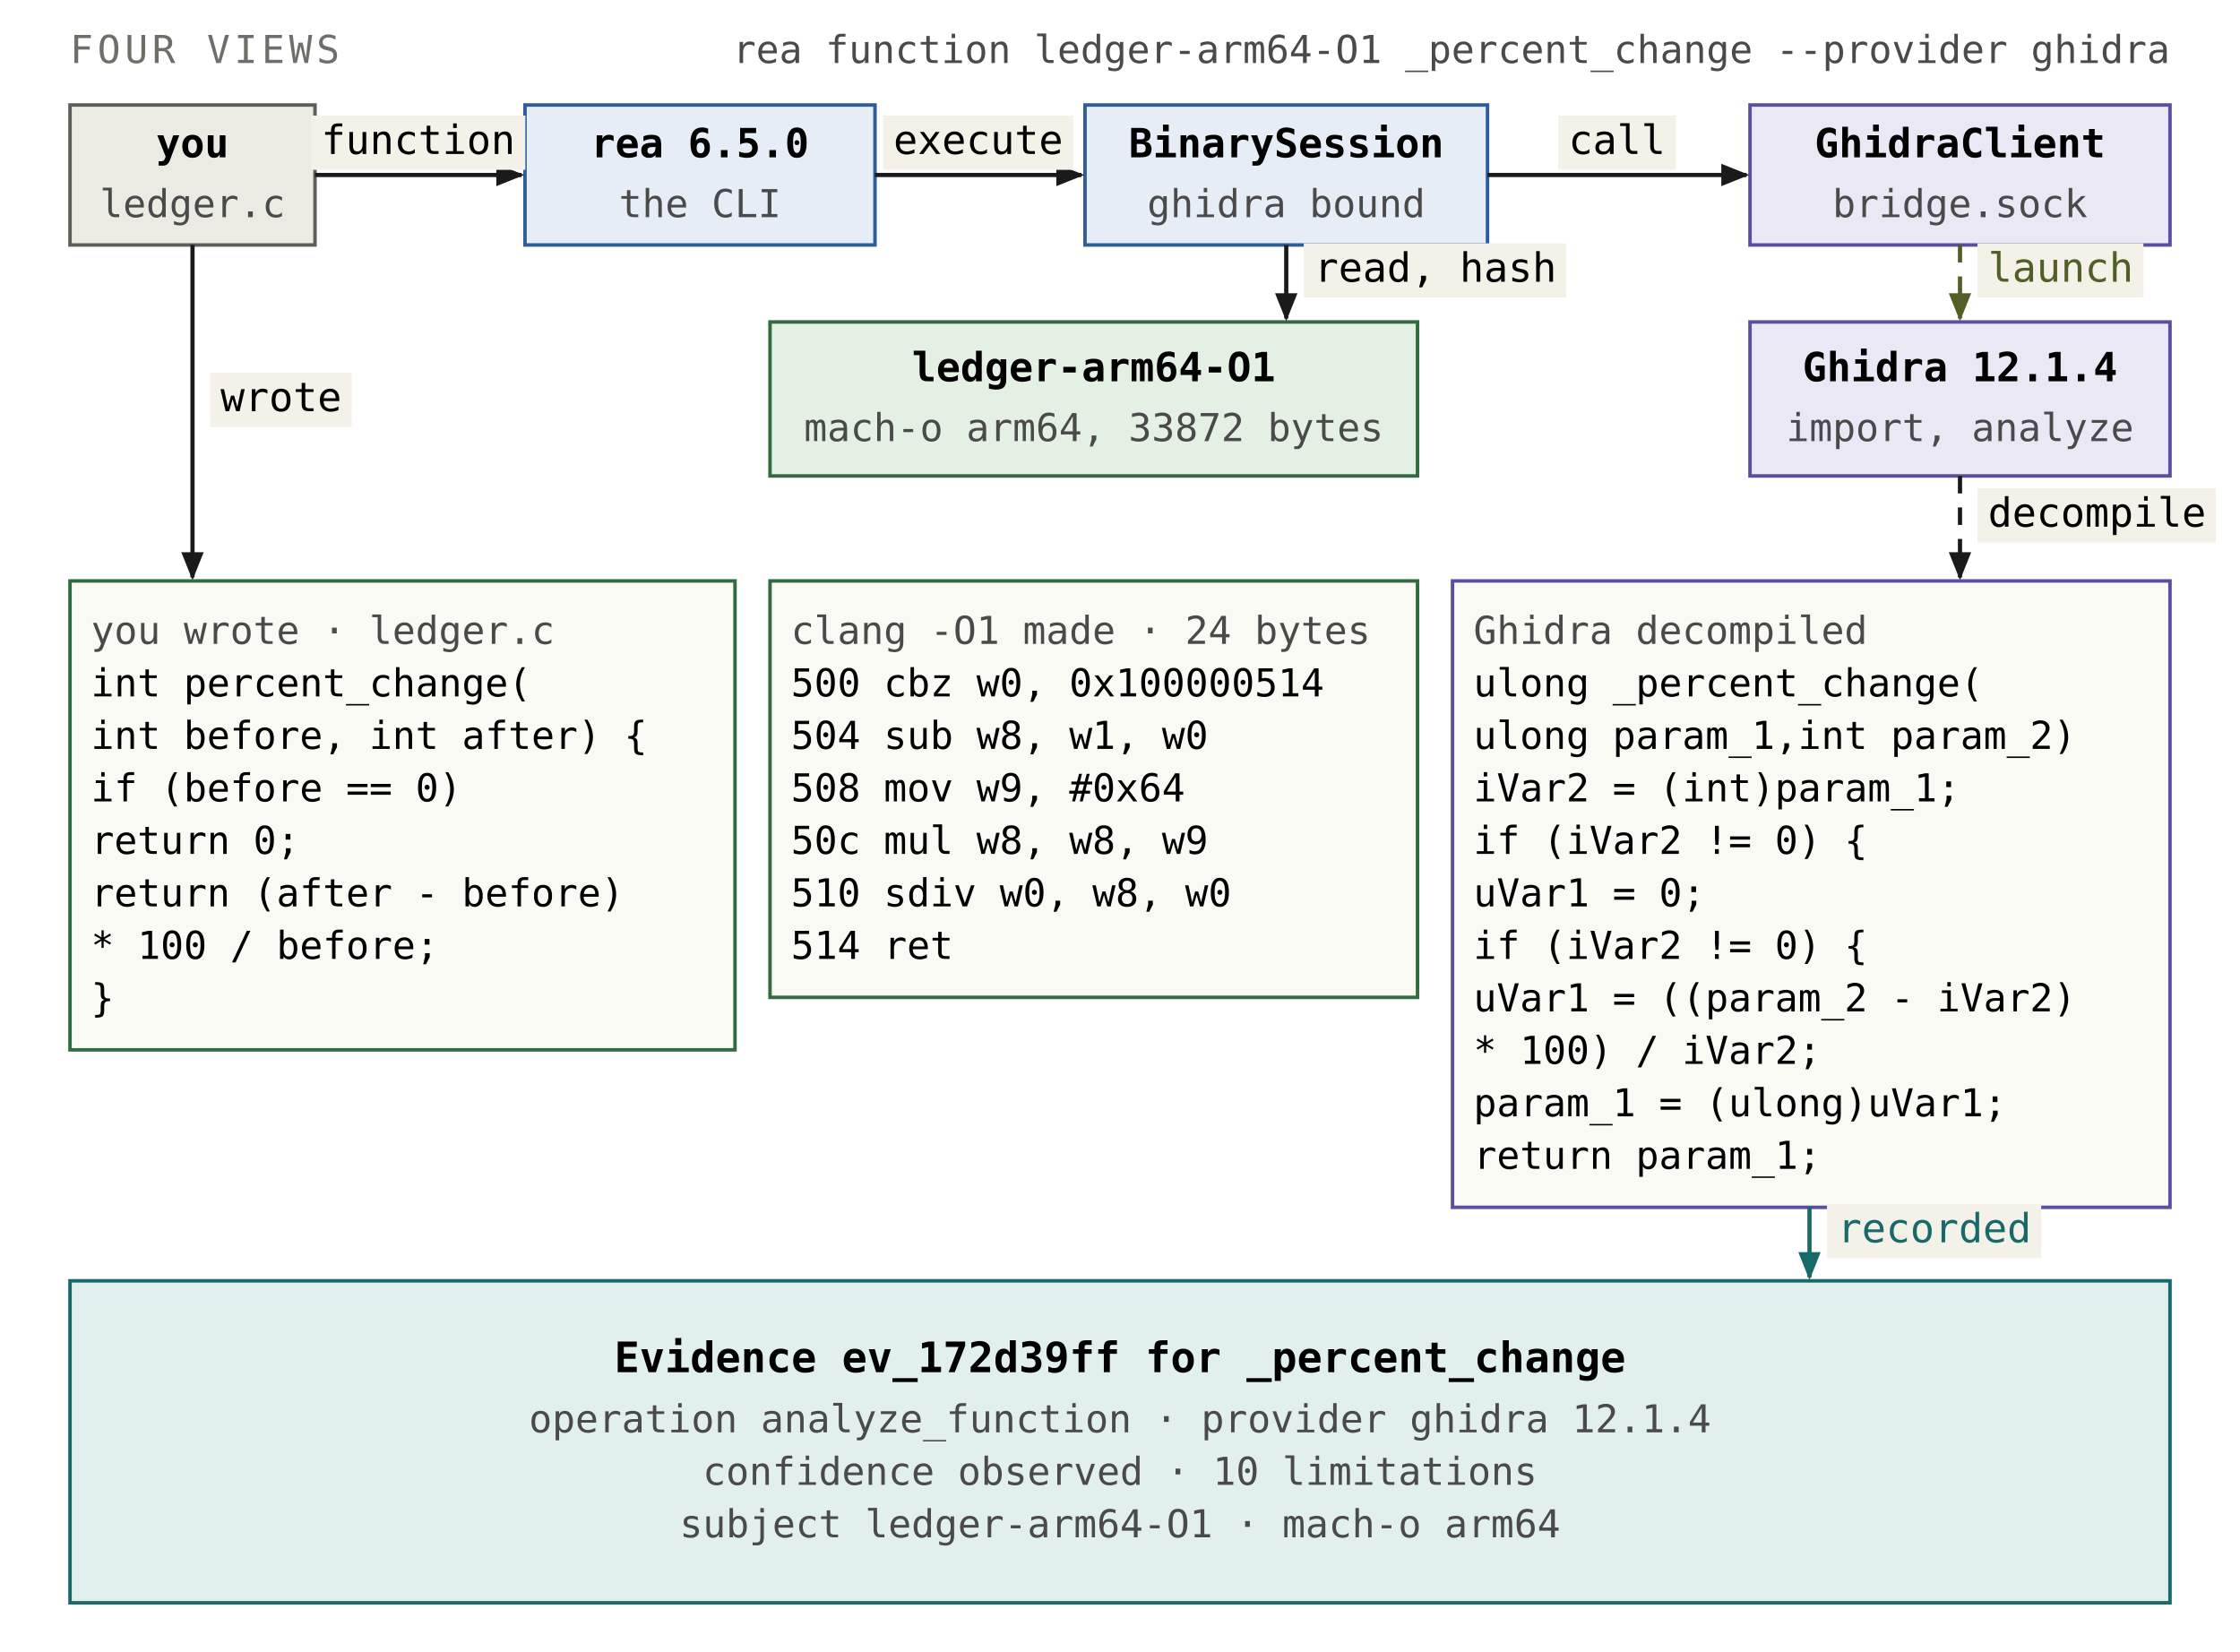
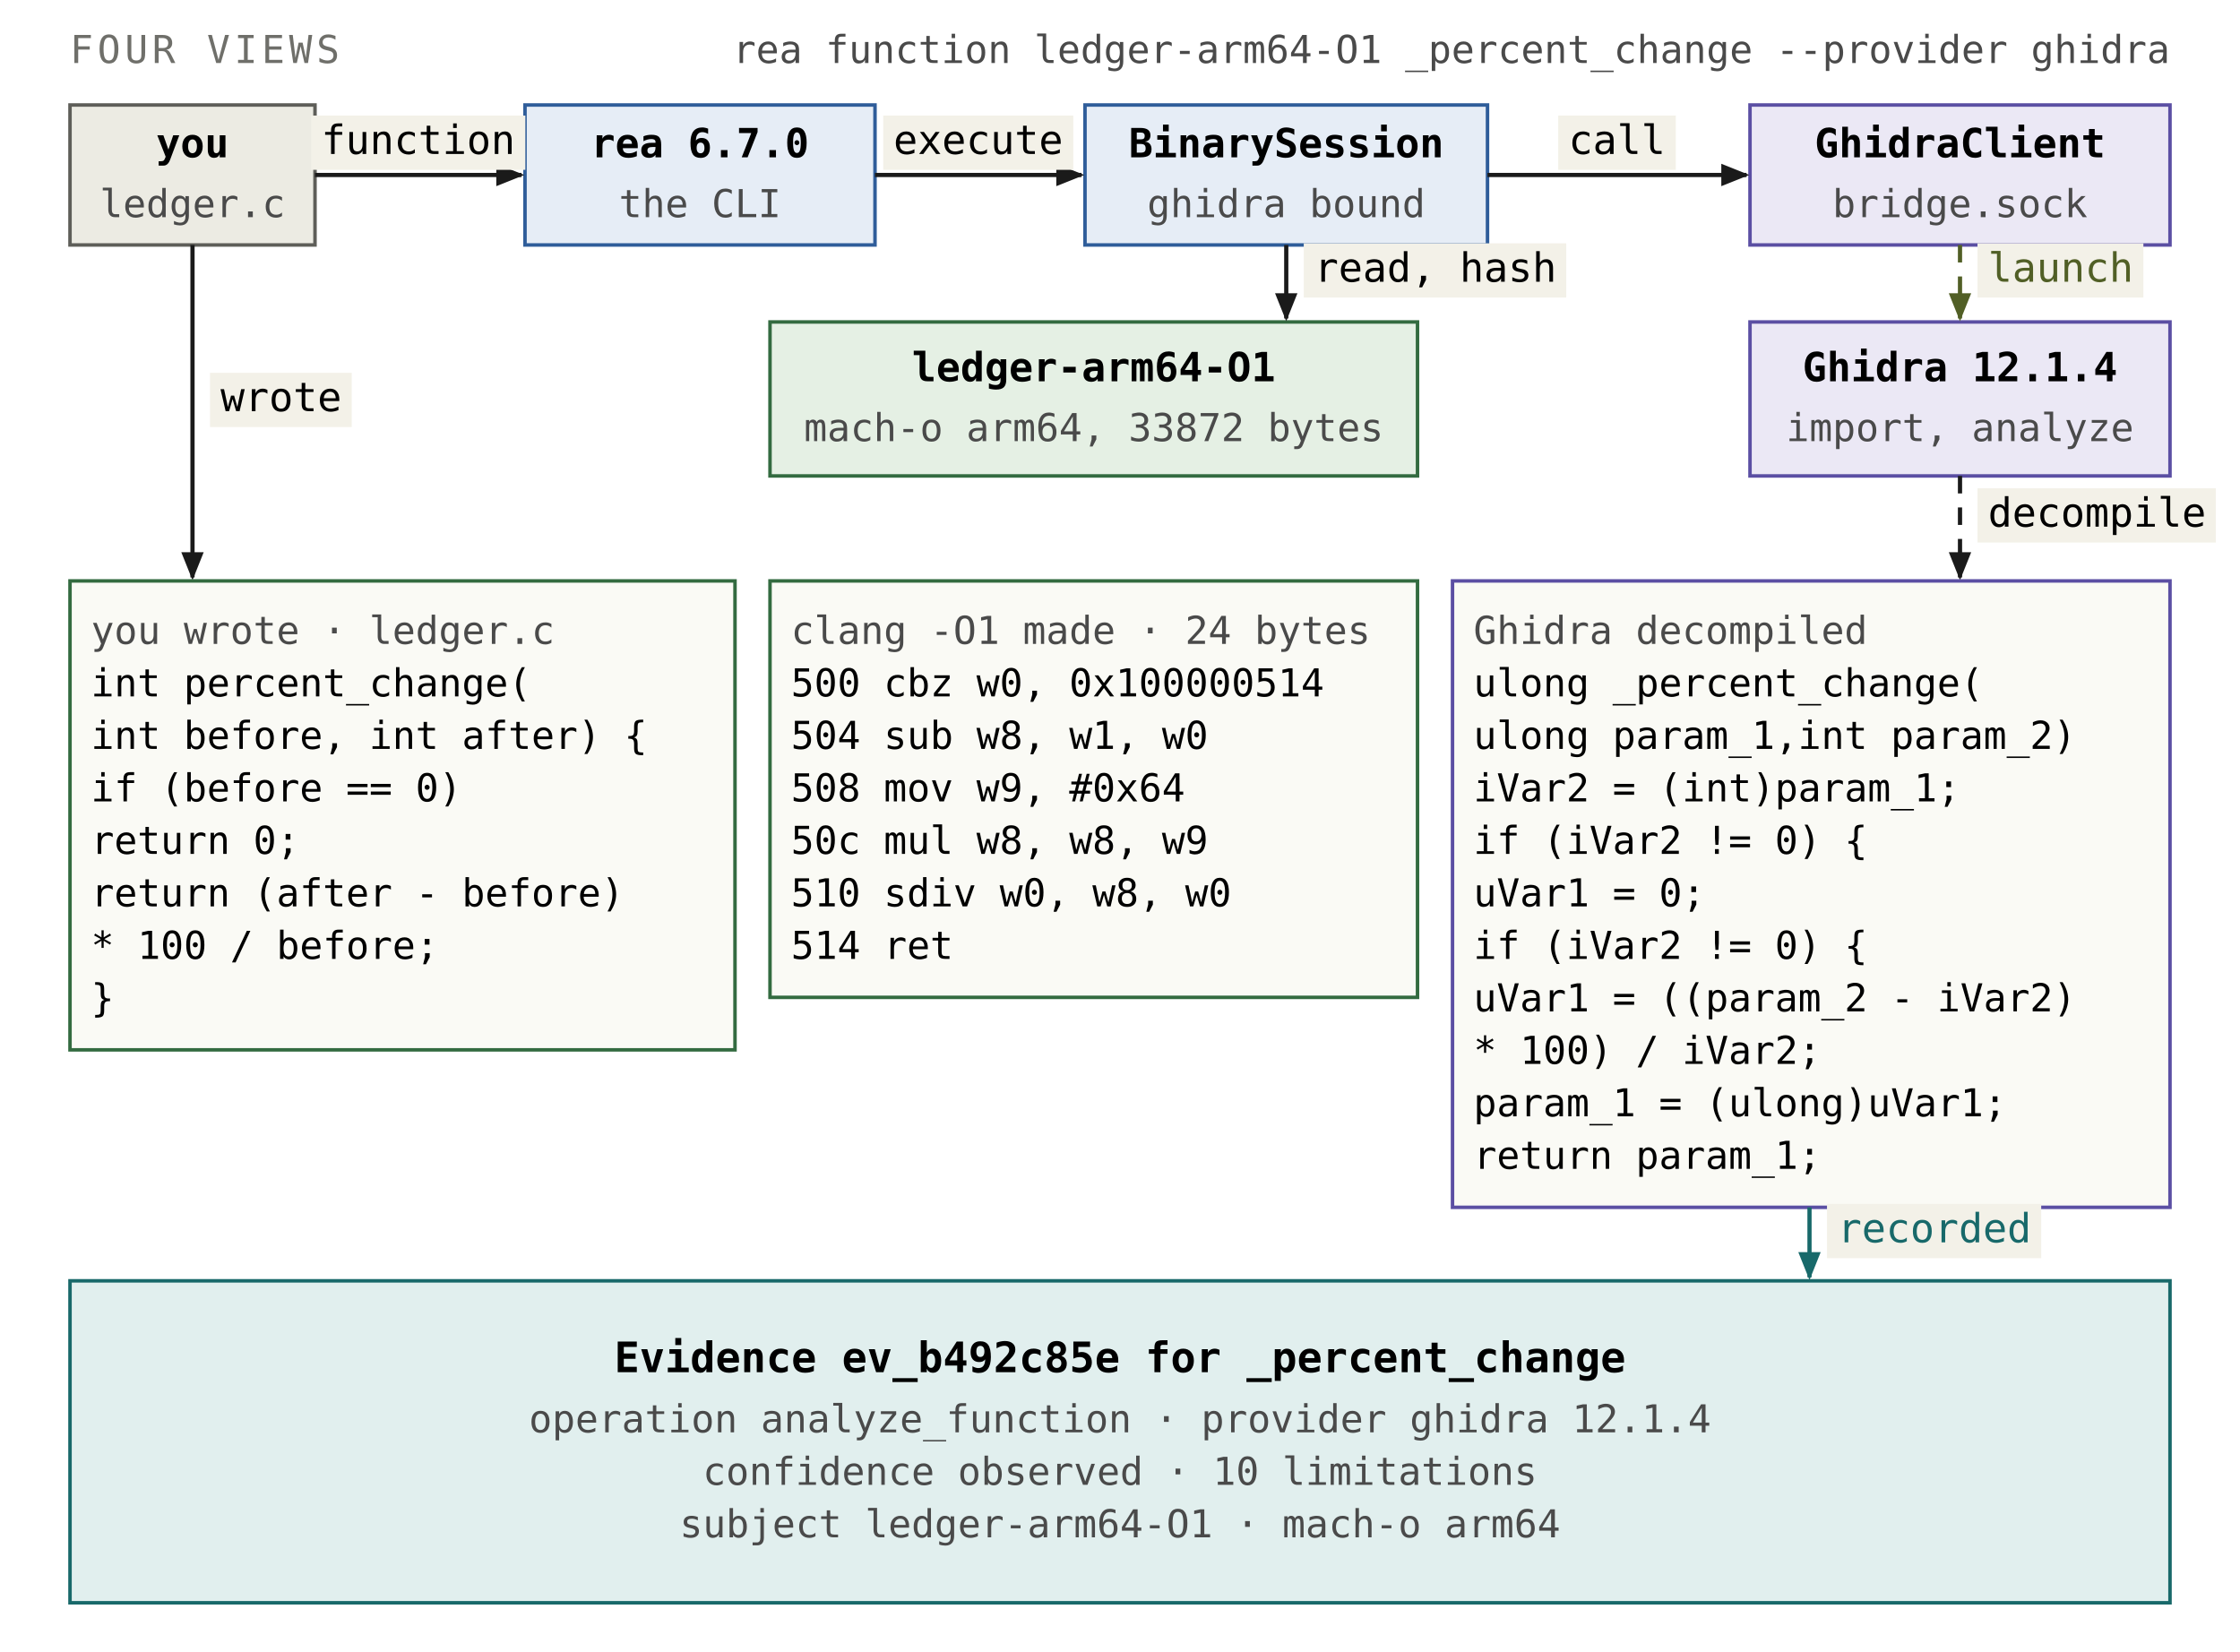
<svg xmlns="http://www.w3.org/2000/svg" viewBox="0 0 640 472" role="img" aria-labelledby="plate-rea-investigation-title plate-rea-investigation-desc" font-family="JetBrains Mono, ui-monospace, monospace">
  <defs>
    <marker id="plate-rea-investigation-head-ink" viewBox="0 0 10 10" refX="9" refY="5" markerWidth="8" markerHeight="8" markerUnits="userSpaceOnUse" orient="auto-start-reverse">
      <path d="M0 1 L10 5 L0 9 z" fill="var(--m-ink, #1a1a1a)" />
    </marker>
    <marker id="plate-rea-investigation-head-olive" viewBox="0 0 10 10" refX="9" refY="5" markerWidth="8" markerHeight="8" markerUnits="userSpaceOnUse" orient="auto-start-reverse">
      <path d="M0 1 L10 5 L0 9 z" fill="var(--m-olive-ink, #515f26)" />
    </marker>
    <marker id="plate-rea-investigation-head-teal" viewBox="0 0 10 10" refX="9" refY="5" markerWidth="8" markerHeight="8" markerUnits="userSpaceOnUse" orient="auto-start-reverse">
      <path d="M0 1 L10 5 L0 9 z" fill="var(--m-teal-ink, #18696a)" />
    </marker>
  </defs>
  <text x="20" y="18" font-size="11" letter-spacing="1.2" fill="var(--m-ink-mute, #6f6f6a)">FOUR VIEWS</text>
  <text x="620" y="18" font-size="11" text-anchor="end" fill="var(--m-ink-soft, #4a4a4a)">rea function ledger-arm64-O1 _percent_change --provider ghidra</text>
  <rect x="20" y="30" width="70" height="40" fill="var(--m-grey-fill, #ecebe3)" stroke="var(--m-grey-ink, #5e5e59)" />
  <text x="55" y="44.95" font-size="11.5" text-anchor="middle" font-weight="700">you</text>
  <text x="55" y="62.05" font-size="11" text-anchor="middle" class="m-serif" fill="var(--m-ink-soft, #4a4a4a)">ledger.c</text>
  <rect x="150" y="30" width="100" height="40" fill="var(--m-blue-fill, #e6edf6)" stroke="var(--m-blue-ink, #2f5d9a)" />
-   <text x="200" y="44.95" font-size="11.5" text-anchor="middle" font-weight="700">rea 6.5.0</text>
+   <text x="200" y="44.95" font-size="11.5" text-anchor="middle" font-weight="700">rea 6.7.0</text>
  <text x="200" y="62.05" font-size="11" text-anchor="middle" class="m-serif" fill="var(--m-ink-soft, #4a4a4a)">the CLI</text>
  <rect x="310" y="30" width="115" height="40" fill="var(--m-blue-fill, #e6edf6)" stroke="var(--m-blue-ink, #2f5d9a)" />
  <text x="367.5" y="44.95" font-size="11.5" text-anchor="middle" font-weight="700">BinarySession</text>
  <text x="367.5" y="62.05" font-size="11" text-anchor="middle" class="m-serif" fill="var(--m-ink-soft, #4a4a4a)">ghidra bound</text>
  <rect x="500" y="30" width="120" height="40" fill="var(--m-violet-fill, #ebe8f5)" stroke="var(--m-violet-ink, #5b4fa3)" />
  <text x="560" y="44.95" font-size="11.5" text-anchor="middle" font-weight="700">GhidraClient</text>
  <text x="560" y="62.05" font-size="11" text-anchor="middle" class="m-serif" fill="var(--m-ink-soft, #4a4a4a)">bridge.sock</text>
  <line x1="90" y1="50" x2="149" y2="50" stroke="var(--m-ink, #1a1a1a)" stroke-width="1.2" marker-end="url(#plate-rea-investigation-head-ink)" />
  <rect class="m-knock" x="88.9" y="33.03" width="61.2" height="15.5" fill="var(--m-panel, #f3f1e8)" />
  <text x="119.5" y="44" font-size="11.5" text-anchor="middle">function</text>
  <line x1="250" y1="50" x2="309" y2="50" stroke="var(--m-ink, #1a1a1a)" stroke-width="1.2" marker-end="url(#plate-rea-investigation-head-ink)" />
  <rect class="m-knock" x="252.35" y="33.03" width="54.3" height="15.5" fill="var(--m-panel, #f3f1e8)" />
  <text x="279.5" y="44" font-size="11.5" text-anchor="middle">execute</text>
  <line x1="425" y1="50" x2="499" y2="50" stroke="var(--m-ink, #1a1a1a)" stroke-width="1.2" marker-end="url(#plate-rea-investigation-head-ink)" />
  <rect class="m-knock" x="445.2" y="33.03" width="33.6" height="15.5" fill="var(--m-panel, #f3f1e8)" />
  <text x="462" y="44" font-size="11.5" text-anchor="middle">call</text>
  <rect x="500" y="92" width="120" height="44" fill="var(--m-violet-fill, #ebe8f5)" stroke="var(--m-violet-ink, #5b4fa3)" />
  <text x="560" y="108.95" font-size="11.5" text-anchor="middle" font-weight="700">Ghidra 12.1.4</text>
  <text x="560" y="126.05" font-size="11" text-anchor="middle" class="m-serif" fill="var(--m-ink-soft, #4a4a4a)">import, analyze</text>
  <line x1="560" y1="70" x2="560" y2="91" stroke="var(--m-olive-ink, #515f26)" stroke-width="1.2" stroke-dasharray="5 4" marker-end="url(#plate-rea-investigation-head-olive)" />
  <rect class="m-knock" x="565" y="69.53" width="47.4" height="15.5" fill="var(--m-panel, #f3f1e8)" />
  <text x="568" y="80.5" font-size="11.5" fill="var(--m-olive-ink, #515f26)">launch</text>
  <rect x="220" y="92" width="185" height="44" fill="var(--m-green-fill, #e5f0e4)" stroke="var(--m-green-ink, #336b40)" />
  <text x="312.5" y="108.95" font-size="11.5" text-anchor="middle" font-weight="700">ledger-arm64-O1</text>
  <text x="312.5" y="126.05" font-size="11" text-anchor="middle" class="m-serif" fill="var(--m-ink-soft, #4a4a4a)">mach-o arm64, 33872 bytes</text>
  <line x1="367.5" y1="70" x2="367.5" y2="91" stroke="var(--m-ink, #1a1a1a)" stroke-width="1.2" marker-end="url(#plate-rea-investigation-head-ink)" />
  <rect class="m-knock" x="372.5" y="69.53" width="75" height="15.5" fill="var(--m-panel, #f3f1e8)" />
  <text x="375.5" y="80.5" font-size="11.5">read, hash</text>
  <line x1="55" y1="70" x2="55" y2="165" stroke="var(--m-ink, #1a1a1a)" stroke-width="1.2" marker-end="url(#plate-rea-investigation-head-ink)" />
  <rect class="m-knock" x="60" y="106.53" width="40.5" height="15.5" fill="var(--m-panel, #f3f1e8)" />
  <text x="63" y="117.5" font-size="11.5">wrote</text>
  <line x1="560" y1="136" x2="560" y2="165" stroke="var(--m-ink, #1a1a1a)" stroke-width="1.2" stroke-dasharray="5 4" marker-end="url(#plate-rea-investigation-head-ink)" />
  <rect class="m-knock" x="565" y="139.53" width="68.1" height="15.5" fill="var(--m-panel, #f3f1e8)" />
  <text x="568" y="150.5" font-size="11.5">decompile</text>
  <rect x="20" y="166" width="190" height="134" fill="var(--m-paper, #fafaf5)" stroke="var(--m-green-ink, #336b40)" />
  <text x="26" y="184" font-size="11" fill="var(--m-ink-soft, #4a4a4a)">you wrote · ledger.c</text>
  <text x="26" y="199" font-size="11">int percent_change(</text>
  <text x="26" y="214" font-size="11">  int before, int after) {</text>
  <text x="26" y="229" font-size="11">  if (before == 0)</text>
  <text x="26" y="244" font-size="11">    return 0;</text>
  <text x="26" y="259" font-size="11">  return (after - before)</text>
  <text x="26" y="274" font-size="11">    * 100 / before;</text>
  <text x="26" y="289" font-size="11">}</text>
  <rect x="220" y="166" width="185" height="119" fill="var(--m-paper, #fafaf5)" stroke="var(--m-green-ink, #336b40)" />
  <text x="226" y="184" font-size="11" fill="var(--m-ink-soft, #4a4a4a)">clang -O1 made · 24 bytes</text>
  <text x="226" y="199" font-size="11">500  cbz w0, 0x100000514</text>
  <text x="226" y="214" font-size="11">504  sub w8, w1, w0</text>
  <text x="226" y="229" font-size="11">508  mov w9, #0x64</text>
  <text x="226" y="244" font-size="11">50c  mul w8, w8, w9</text>
  <text x="226" y="259" font-size="11">510  sdiv w0, w8, w0</text>
  <text x="226" y="274" font-size="11">514  ret</text>
  <rect x="415" y="166" width="205" height="179" fill="var(--m-paper, #fafaf5)" stroke="var(--m-violet-ink, #5b4fa3)" />
  <text x="421" y="184" font-size="11" fill="var(--m-ink-soft, #4a4a4a)">Ghidra decompiled</text>
  <text x="421" y="199" font-size="11">ulong _percent_change(</text>
  <text x="421" y="214" font-size="11">  ulong param_1,int param_2)</text>
  <text x="421" y="229" font-size="11">iVar2 = (int)param_1;</text>
  <text x="421" y="244" font-size="11">if (iVar2 != 0) {</text>
  <text x="421" y="259" font-size="11">  uVar1 = 0;</text>
  <text x="421" y="274" font-size="11">  if (iVar2 != 0) {</text>
  <text x="421" y="289" font-size="11">  uVar1 = ((param_2 - iVar2)</text>
  <text x="421" y="304" font-size="11">    * 100) / iVar2;</text>
  <text x="421" y="319" font-size="11">  param_1 = (ulong)uVar1;</text>
  <text x="421" y="334" font-size="11">return param_1;</text>
  <line x1="517" y1="345" x2="517" y2="365" stroke="var(--m-teal-ink, #18696a)" stroke-width="1.2" marker-end="url(#plate-rea-investigation-head-teal)" />
  <rect class="m-knock" x="522" y="344.03" width="61.2" height="15.5" fill="var(--m-panel, #f3f1e8)" />
  <text x="525" y="355" font-size="11.5" fill="var(--m-teal-ink, #18696a)">recorded</text>
  <rect x="20" y="366" width="600" height="92" fill="var(--m-teal-fill, #e1efee)" stroke="var(--m-teal-ink, #18696a)" />
-   <text x="320" y="392.1" font-size="12" text-anchor="middle" font-weight="700">Evidence ev_172d39ff for _percent_change</text>
+   <text x="320" y="392.1" font-size="12" text-anchor="middle" font-weight="700">Evidence ev_b492c85e for _percent_change</text>
  <text x="320" y="409.3" font-size="11" text-anchor="middle" class="m-serif" fill="var(--m-ink-soft, #4a4a4a)">operation analyze_function · provider ghidra 12.1.4</text>
  <text x="320" y="424.3" font-size="11" text-anchor="middle" class="m-serif" fill="var(--m-ink-soft, #4a4a4a)">confidence observed · 10 limitations</text>
  <text x="320" y="439.3" font-size="11" text-anchor="middle" class="m-serif" fill="var(--m-ink-soft, #4a4a4a)">subject ledger-arm64-O1 · mach-o arm64</text>
</svg>
